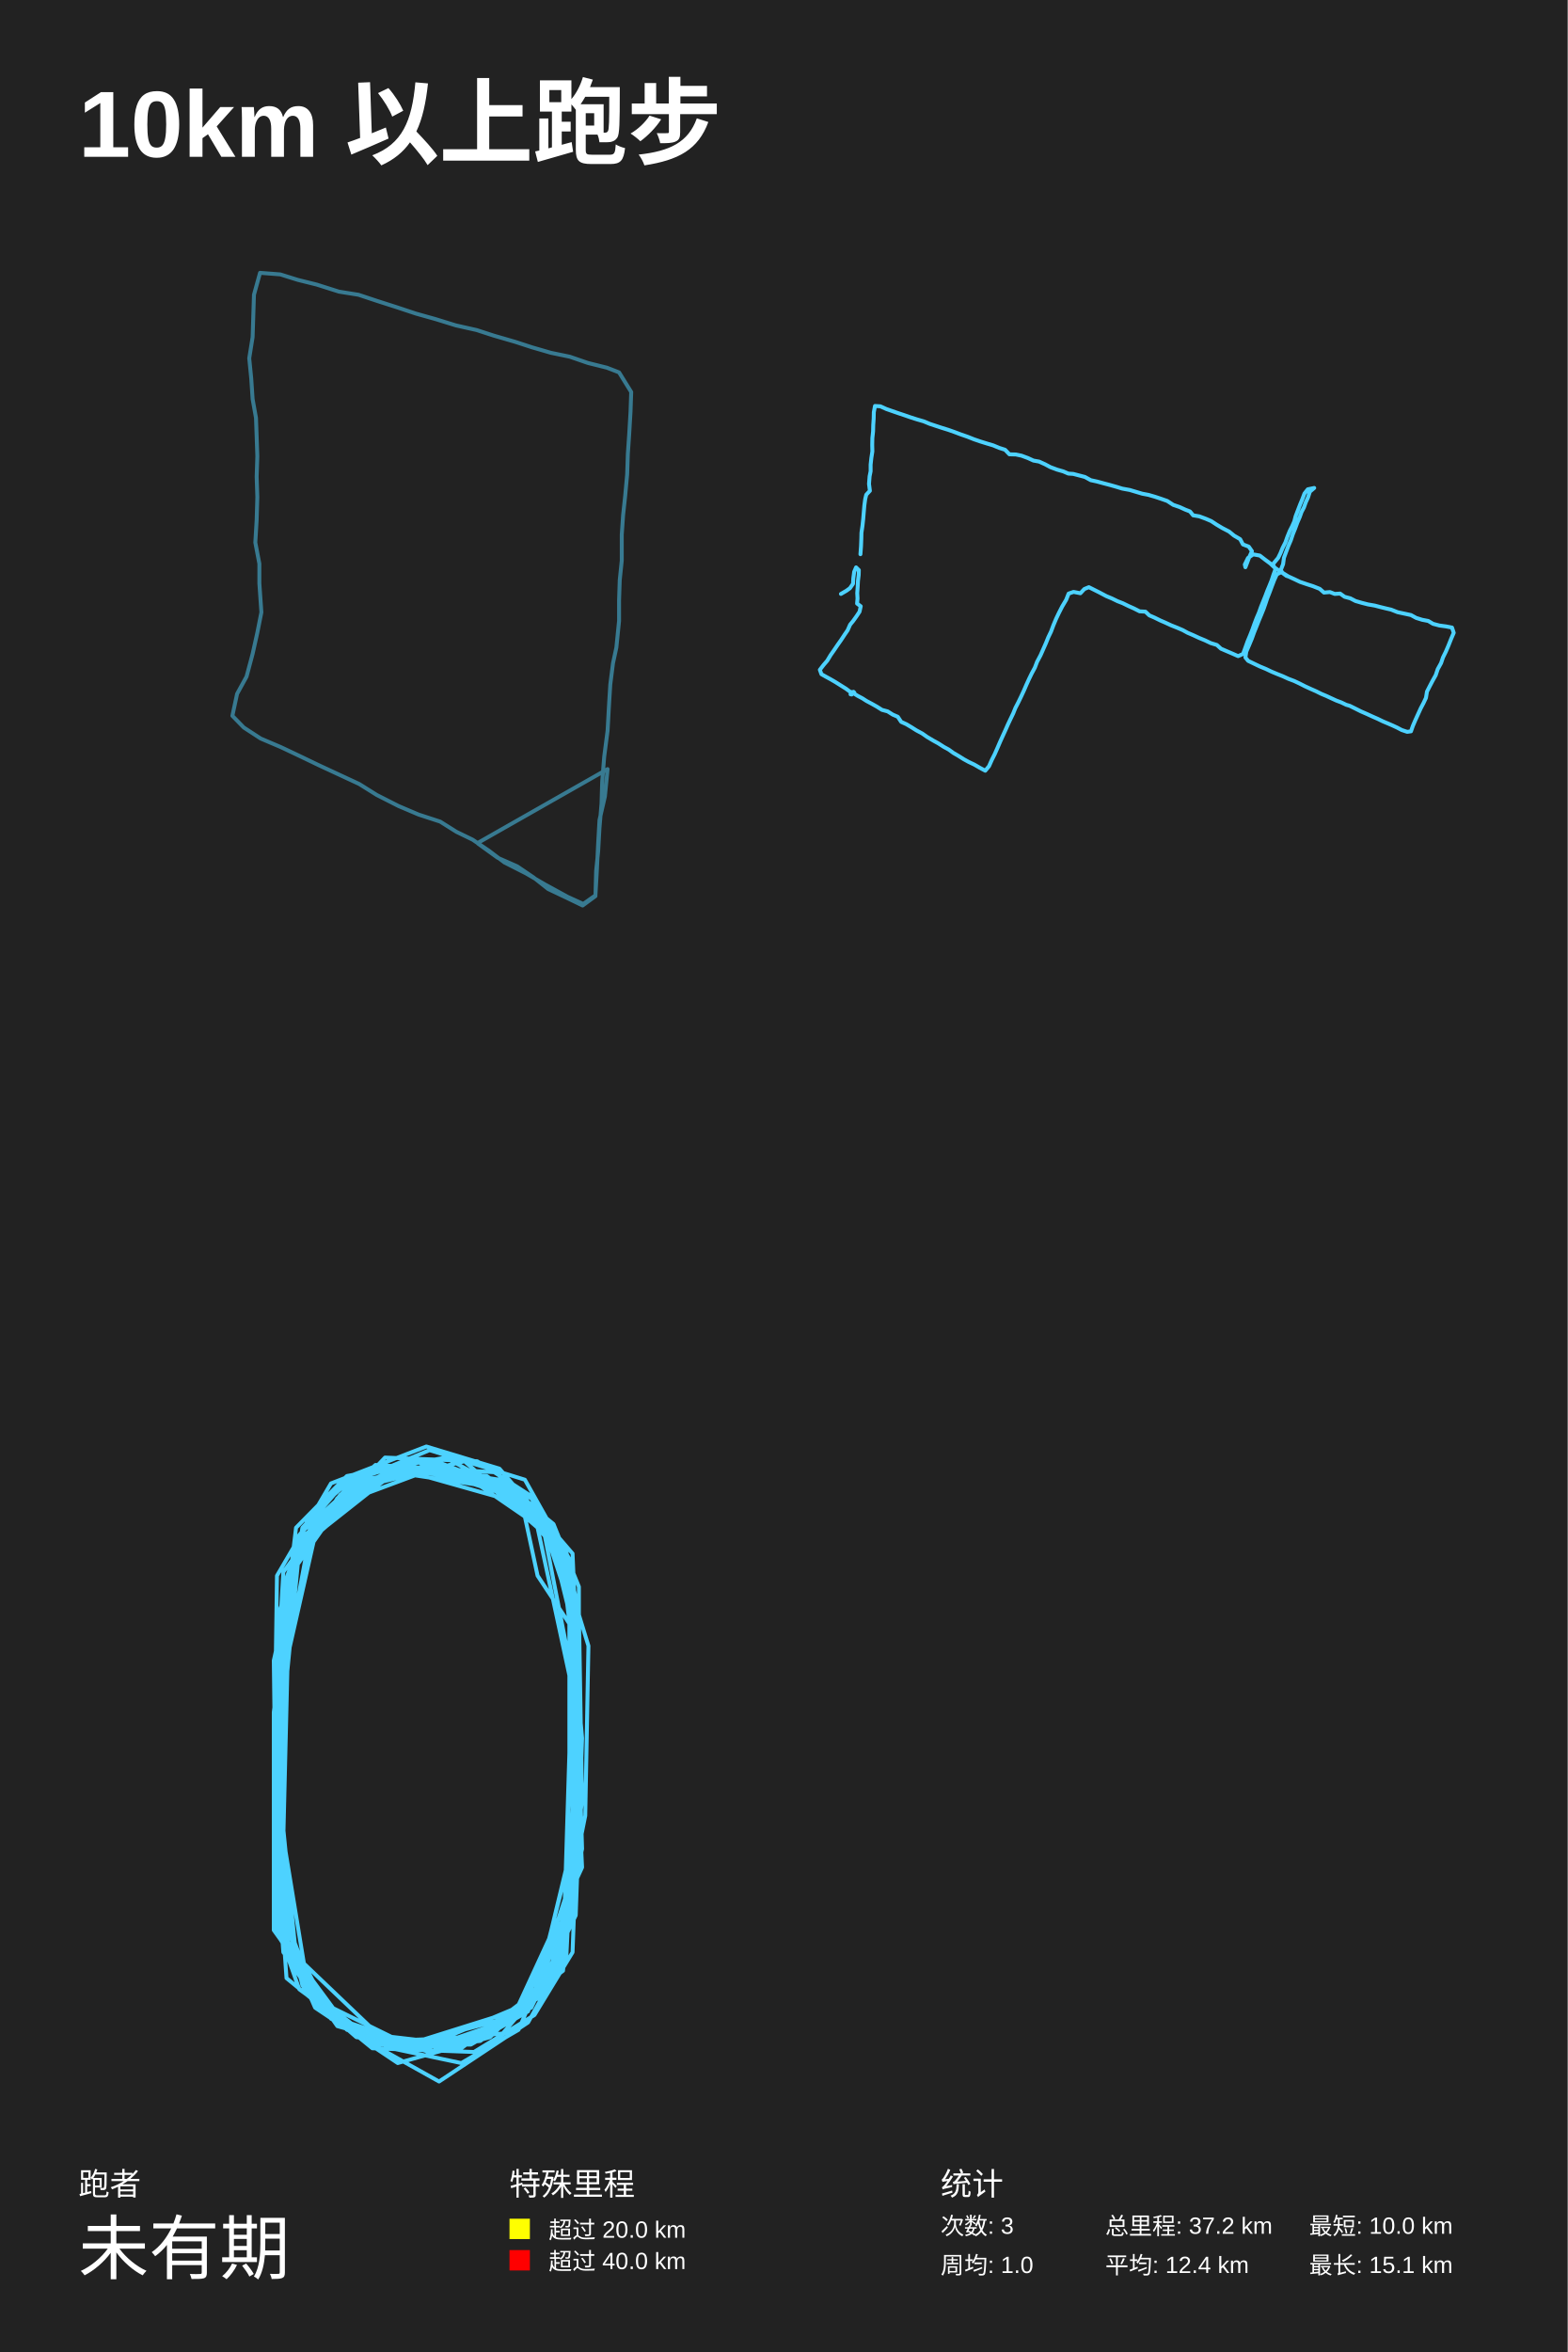
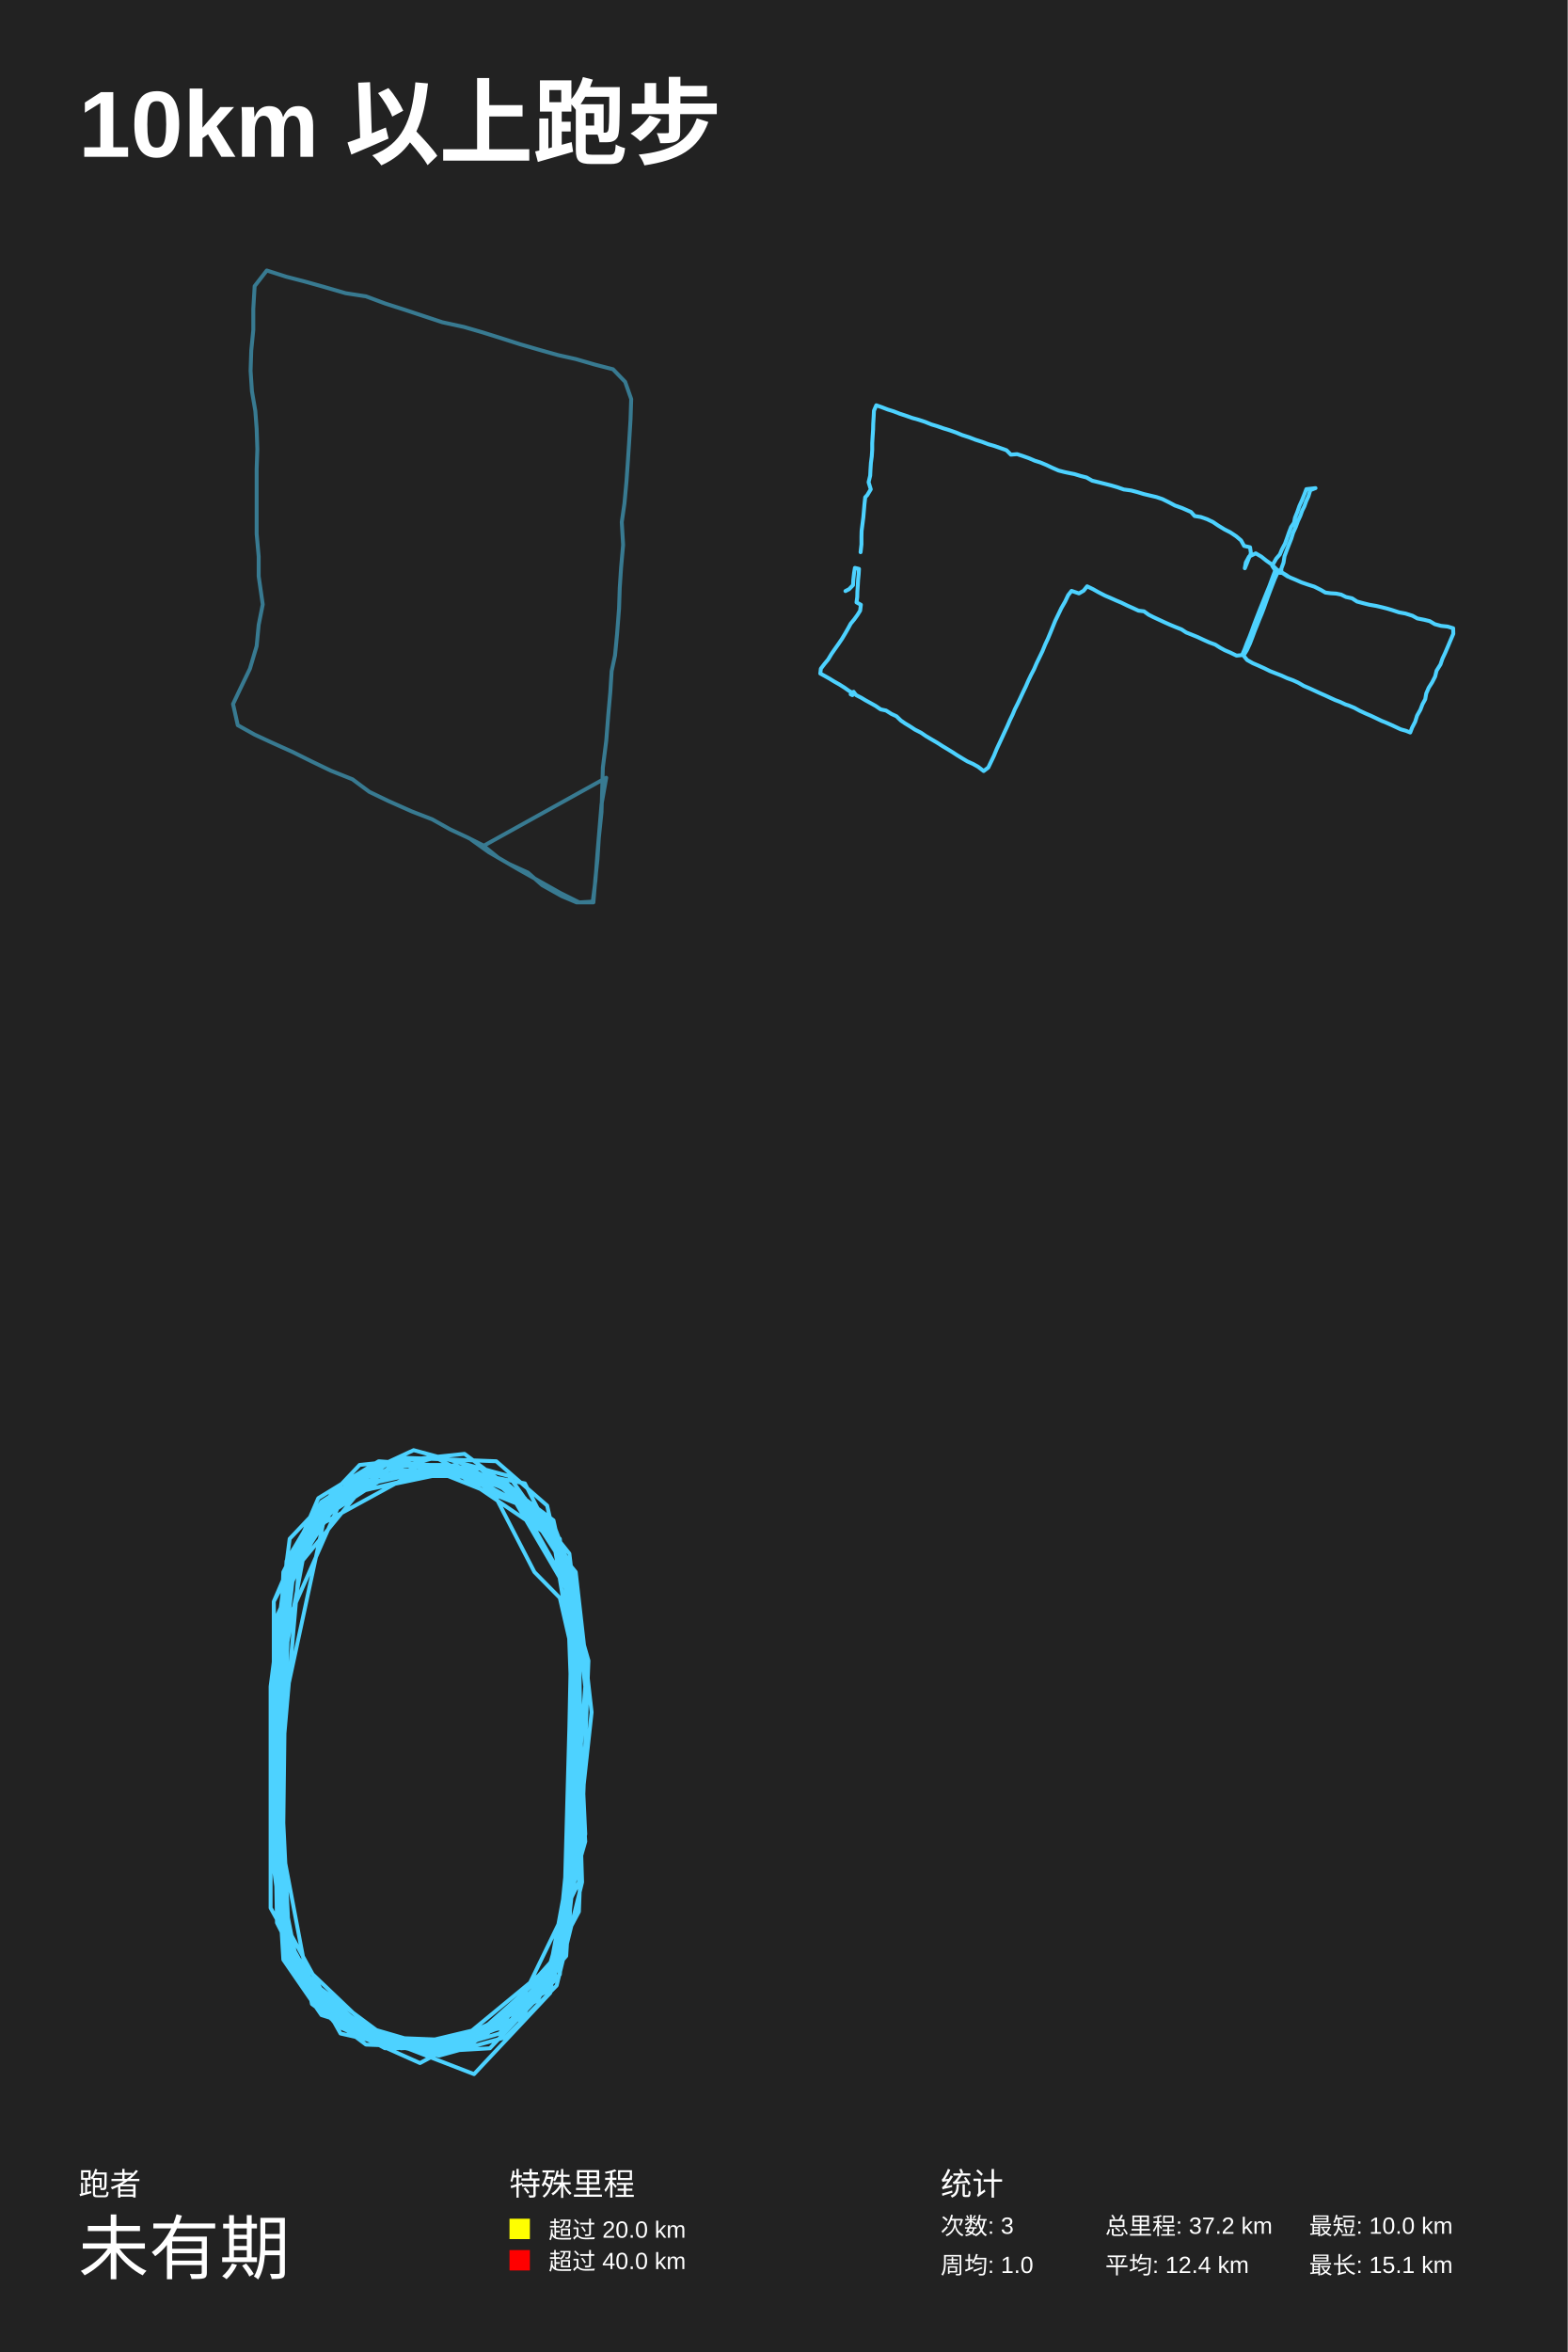
<svg xmlns="http://www.w3.org/2000/svg" baseProfile="full" height="300mm" version="1.1" viewBox="0,0,200,300" width="200mm">
  <defs />
  <rect fill="#222222" height="300" width="200" x="0" y="0" />
  <text fill="#FFFFFF" style="font-size:12px; font-family:Arial; font-weight:bold;" x="10" y="20">10km 以上跑步</text>
  <text fill="#FFFFFF" style="font-size:4px; font-family:Arial" x="10" y="280">跑者</text>
  <text fill="#FFFFFF" style="font-size:9px; font-family:Arial" x="10" y="290">未有期</text>
  <text fill="#FFFFFF" style="font-size:4px; font-family:Arial" x="65" y="280">特殊里程</text>
  <rect fill="yellow" height="2.6" width="2.6" x="65" y="283" />
  <text fill="#FFFFFF" style="font-size:3px; font-family:Arial" x="70" y="285.5">超过 20.0 km</text>
  <rect fill="red" height="2.6" width="2.6" x="65" y="287" />
  <text fill="#FFFFFF" style="font-size:3px; font-family:Arial" x="70" y="289.5">超过 40.0 km</text>
  <text fill="#FFFFFF" style="font-size:4px; font-family:Arial" x="120" y="280">统计</text>
  <text fill="#FFFFFF" style="font-size:3px; font-family:Arial" x="120" y="285">次数: 3</text>
  <text fill="#FFFFFF" style="font-size:3px; font-family:Arial" x="120" y="290">周均: 1.0</text>
  <text fill="#FFFFFF" style="font-size:3px; font-family:Arial" x="141" y="285">总里程: 37.2 km</text>
  <text fill="#FFFFFF" style="font-size:3px; font-family:Arial" x="141" y="290">平均: 12.4 km</text>
  <text fill="#FFFFFF" style="font-size:3px; font-family:Arial" x="167" y="285">最短: 10.0 km</text>
  <text fill="#FFFFFF" style="font-size:3px; font-family:Arial" x="167" y="290">最长: 15.1 km</text>
-   <polyline fill="none" opacity="0.5" points="77.514,98.101 77.17,101.6 76.481,104.6 76.309,107.6 76.137,111.2 75.964,114.2 74.415,115.3 72.434,114.4 69.507,112.8 67.097,111.4 64.341,110 62.361,108.5 60.295,107.1 58.229,106.1 56.162,104.8 53.407,103.9 50.824,102.8 48.069,101.4 45.831,100.001 43.248,98.801 40.665,97.601 38.168,96.401 35.844,95.301 33.261,94.201 31.108,92.801 29.645,91.301 30.247,88.501 31.453,86.301 32.228,83.401 32.83,80.701 33.347,78.101 33.089,74.401 33.089,71.901 32.572,69.201 32.744,66.301 32.83,63.401 32.744,60.801 32.83,58.201 32.744,55.701 32.658,53.301 32.228,50.901 32.055,48.3 31.797,45.7 32.228,43 32.314,40.3 32.4,37.6 33.175,34.8 35.757,35 37.996,35.7 40.407,36.3 43.248,37.2 45.745,37.6 48.155,38.4 50.652,39.2 53.063,40 55.56,40.7 58.143,41.5 60.811,42.1 62.964,42.8 65.719,43.6 67.871,44.3 70.282,45 72.693,45.5 75.017,46.3 77.428,46.9 78.978,47.5 80.528,50.001 80.441,52.501 80.269,55.401 80.097,57.901 80.011,60.501 79.753,63.301 79.494,65.701 79.322,68.201 79.322,71.501 79.064,74.001 78.978,76.601 78.978,79.201 78.633,82.601 78.203,84.601 77.859,87.301 77.686,90.101 77.514,93.201 77.084,96.501 76.825,99.701 76.739,102.5 76.481,105.6 76.309,108.6 76.051,111.1 75.964,114.3 74.329,115.5 72.262,114.5 69.938,113.4 68.044,111.9 65.977,110.5 63.48,109.4 60.984,107.6 60.984,107.5 77.514,98.101 77.17,101.6 76.481,104.6 76.309,107.6 76.137,111.2 75.964,114.2 74.415,115.3 72.434,114.4 69.507,112.8 67.097,111.4 64.341,110 62.361,108.5 60.295,107.1 58.229,106.1 56.162,104.8 53.407,103.9 50.824,102.8 48.069,101.4 45.831,100.001 43.248,98.801 40.665,97.601 38.168,96.401 35.844,95.301 33.261,94.201 31.108,92.801 29.645,91.301 30.247,88.501 31.453,86.301 32.228,83.401 32.83,80.701 33.347,78.101 33.089,74.401 33.089,71.901 32.572,69.201 32.744,66.301 32.83,63.401 32.744,60.801 32.83,58.201 32.744,55.701 32.658,53.301 32.228,50.901 32.055,48.3 31.797,45.7 32.228,43 32.314,40.3 32.4,37.6 33.175,34.8 35.757,35 37.996,35.7 40.407,36.3 43.248,37.2 45.745,37.6 48.155,38.4 50.652,39.2 53.063,40 55.56,40.7 58.143,41.5 60.811,42.1 62.964,42.8 65.719,43.6 67.871,44.3 70.282,45 72.693,45.5 75.017,46.3 77.428,46.9 78.978,47.5 80.528,50.001 80.441,52.501 80.269,55.401 80.097,57.901 80.011,60.501 79.753,63.301 79.494,65.701 79.322,68.201 79.322,71.501 79.064,74.001 78.978,76.601 78.978,79.201 78.633,82.601 78.203,84.601 77.859,87.301 77.686,90.101 77.514,93.201 77.084,96.501 76.825,99.701 76.739,102.5 76.481,105.6 76.309,108.6 76.051,111.1 75.964,114.3 74.329,115.5 72.262,114.5 69.938,113.4 68.044,111.9 65.977,110.5 63.48,109.4 60.984,107.6 60.984,107.5 77.514,98.101 77.17,101.6 76.481,104.6 76.309,107.6 76.137,111.2 75.964,114.2 74.415,115.3 72.434,114.4 69.507,112.8 67.097,111.4 64.341,110 62.361,108.5 60.295,107.1 58.229,106.1 56.162,104.8 53.407,103.9 50.824,102.8 48.069,101.4 45.831,100.001 43.248,98.801 40.665,97.601 38.168,96.401 35.844,95.301 33.261,94.201 31.108,92.801 29.645,91.301 30.247,88.501 31.453,86.301 32.228,83.401 32.83,80.701 33.347,78.101 33.089,74.401 33.089,71.901 32.572,69.201 32.744,66.301 32.83,63.401 32.744,60.801 32.83,58.201 32.744,55.701 32.658,53.301 32.228,50.901 32.055,48.3 31.797,45.7 32.228,43 32.314,40.3 32.4,37.6 33.175,34.8 35.757,35 37.996,35.7 40.407,36.3 43.248,37.2 45.745,37.6 48.155,38.4 50.652,39.2 53.063,40 55.56,40.7 58.143,41.5 60.811,42.1 62.964,42.8 65.719,43.6 67.871,44.3 70.282,45 72.693,45.5 75.017,46.3 77.428,46.9 78.978,47.5 80.528,50.001 80.441,52.501 80.269,55.401 80.097,57.901 80.011,60.501 79.753,63.301 79.494,65.701 79.322,68.201 79.322,71.501 79.064,74.001 78.978,76.601 78.978,79.201 78.633,82.601 78.203,84.601 77.859,87.301 77.686,90.101 77.514,93.201 77.084,96.501 76.825,99.701 76.739,102.5 76.481,105.6 76.309,108.6 76.051,111.1 75.964,114.3 74.329,115.5 72.262,114.5 69.938,113.4 68.044,111.9 65.977,110.5 63.48,109.4 60.984,107.6 60.984,107.5 77.514,98.101 77.17,101.6 76.481,104.6 76.309,107.6 76.137,111.2 75.964,114.2 74.415,115.3 72.434,114.4 69.507,112.8 67.097,111.4 64.341,110 62.361,108.5 60.295,107.1 58.229,106.1 56.162,104.8 53.407,103.9 50.824,102.8 48.069,101.4 45.831,100.001 43.248,98.801 40.665,97.601 38.168,96.401 35.844,95.301 33.261,94.201 31.108,92.801 29.645,91.301 30.247,88.501 31.453,86.301 32.228,83.401 32.83,80.701 33.347,78.101 33.089,74.401 33.089,71.901 32.572,69.201 32.744,66.301 32.83,63.401 32.744,60.801 32.83,58.201 32.744,55.701 32.658,53.301 32.228,50.901 32.055,48.3 31.797,45.7 32.228,43 32.314,40.3 32.4,37.6 33.175,34.8 35.757,35 37.996,35.7 40.407,36.3 43.248,37.2 45.745,37.6 48.155,38.4 50.652,39.2 53.063,40 55.56,40.7 58.143,41.5 60.811,42.1 62.964,42.8 65.719,43.6 67.871,44.3 70.282,45 72.693,45.5 75.017,46.3 77.428,46.9 78.978,47.5 80.528,50.001 80.441,52.501 80.269,55.401 80.097,57.901 80.011,60.501 79.753,63.301 79.494,65.701 79.322,68.201 79.322,71.501 79.064,74.001 78.978,76.601 78.978,79.201 78.633,82.601 78.203,84.601 77.859,87.301 77.686,90.101 77.514,93.201" stroke="#4DD2FF" stroke-dasharray="1,0.5" stroke-linecap="round" stroke-linejoin="round" stroke-width="0.5" />
-   <polyline fill="none" opacity="1" points="109.771,70.69 109.846,69.676 109.883,68.706 109.901,67.952 110.031,67.068 110.124,66.206 110.198,65.322 110.272,64.459 110.384,63.64 110.514,63.101 110.978,62.605 110.866,61.721 110.941,60.751 111.071,60.104 111.071,59.264 111.163,58.423 111.293,57.582 111.275,56.741 111.293,55.879 111.386,55.016 111.405,54.219 111.46,53.399 111.479,52.58 111.627,51.782 112.314,51.825 113.075,52.17 113.818,52.429 114.56,52.688 115.34,52.947 116.212,53.248 116.954,53.486 117.845,53.744 118.625,54.068 119.404,54.326 120.128,54.564 120.964,54.822 121.762,55.103 122.56,55.404 123.432,55.706 124.249,56.03 125.066,56.31 125.901,56.569 126.699,56.806 127.478,57.129 128.221,57.366 128.778,57.948 129.594,57.97 130.318,58.121 131.135,58.423 131.84,58.746 132.564,58.876 133.325,59.22 134.012,59.587 134.884,59.91 135.645,60.126 136.295,60.406 136.926,60.449 137.668,60.643 138.411,60.837 139.153,61.247 139.951,61.42 140.824,61.657 141.566,61.851 142.401,62.088 143.181,62.325 144.128,62.497 144.926,62.735 145.724,62.972 146.522,63.123 147.339,63.36 148.118,63.619 148.916,63.899 149.677,64.395 150.494,64.675 151.199,64.998 151.812,65.235 152.22,65.731 153,65.861 153.816,66.162 154.522,66.464 155.209,66.917 155.932,67.348 156.805,67.801 157.436,68.318 158.215,68.771 158.568,69.439 159.31,69.72 159.719,70.302 159.348,71.121 159.125,71.725 158.884,72.35 158.809,72.005 159.218,71.164 159.886,70.711 160.721,70.862 161.389,71.38 162.058,71.875 162.633,72.414 163.524,73.018 164.341,73.514 165.139,73.88 165.863,74.225 166.753,74.527 167.496,74.764 168.368,75.109 168.907,75.583 169.668,75.519 170.28,75.756 170.967,75.713 171.542,76.122 172.266,76.316 172.934,76.661 173.751,76.898 174.512,77.092 175.384,77.243 176.127,77.437 176.832,77.61 177.482,77.761 178.298,78.084 179.096,78.256 180.006,78.451 180.674,78.817 181.435,79.054 182.215,79.205 182.827,79.571 183.644,79.787 184.461,79.895 185.24,80.046 185.463,80.714 185.129,81.49 184.776,82.374 184.461,83.107 184.089,83.861 183.848,84.573 183.421,85.349 183.161,86.125 182.772,86.815 182.4,87.526 182.048,88.216 181.918,89.013 181.602,89.682 181.25,90.35 180.897,91.126 180.563,91.859 180.247,92.592 180.006,93.281 179.523,93.346 178.818,93.109 178.243,92.807 177.686,92.549 177.092,92.29 176.424,92.01 175.755,91.686 175.069,91.385 174.363,91.061 173.621,90.738 172.934,90.393 172.192,90.026 171.746,89.897 171.115,89.595 170.484,89.358 169.872,89.078 169.222,88.776 168.554,88.496 167.904,88.173 167.217,87.871 166.512,87.548 165.788,87.181 165.102,86.858 164.359,86.577 163.654,86.254 162.948,85.974 162.225,85.672 161.501,85.327 160.721,85.004 159.997,84.659 159.236,84.292 158.884,83.861 158.995,83.128 159.348,82.309 159.7,81.469 159.997,80.649 160.294,79.916 160.591,79.162 160.888,78.451 161.204,77.674 161.445,76.985 161.668,76.316 161.983,75.519 162.262,74.764 162.559,73.988 162.893,73.255 163.468,72.975 164.118,73.449 164.378,73.535 163.617,73.061 163.394,72.716 163.691,71.962 163.802,71.142 164.081,70.388 164.359,69.655 164.675,68.922 164.934,68.146 165.231,67.413 165.51,66.658 165.825,65.925 166.048,65.3 166.345,64.74 166.586,64.071 166.865,63.468 167.106,62.713 167.663,62.239 167.459,62.282 166.846,62.411 166.419,62.95 166.159,63.64 165.863,64.352 165.566,65.128 165.287,65.861 165.12,66.507 164.842,67.133 164.545,67.715 164.248,68.448 163.988,69.181 163.617,69.914 163.357,70.56 163.06,71.164 162.373,71.983 162.726,72.587 162.466,73.298 162.225,74.031 161.965,74.678 161.686,75.346 161.426,76.036 161.148,76.726 160.87,77.416 160.61,78.149 160.313,78.839 160.034,79.571 159.775,80.304 159.478,81.059 159.162,81.813 158.884,82.589 158.587,83.409 157.956,83.689 157.12,83.322 156.415,83.021 155.765,82.74 155.246,82.266 154.466,82.029 153.742,81.684 152.963,81.361 152.22,81.016 151.515,80.714 150.884,80.369 150.179,80.067 149.418,79.766 148.675,79.421 148.025,79.14 147.283,78.774 146.633,78.494 146.132,78.019 145.39,77.976 144.666,77.61 143.942,77.286 143.237,76.941 142.569,76.683 141.863,76.338 141.139,76.036 140.286,75.583 139.599,75.238 138.912,74.894 138.337,75.131 137.835,75.67 136.963,75.497 136.332,75.713 136.016,76.51 135.515,77.351 135.107,78.149 134.736,78.925 134.383,79.766 134.086,80.563 133.734,81.296 133.437,82.029 133.065,82.87 132.75,83.581 132.304,84.422 132.026,85.155 131.618,85.909 131.283,86.599 130.931,87.375 130.634,88.065 130.263,88.862 129.929,89.552 129.539,90.307 129.26,90.997 128.908,91.729 128.592,92.398 128.258,93.152 127.942,93.842 127.608,94.575 127.274,95.351 126.903,96.191 126.532,96.924 126.179,97.722 125.697,98.304 125.01,97.937 124.305,97.528 123.581,97.183 122.95,96.838 122.263,96.407 121.632,96.041 121.038,95.609 120.407,95.265 119.701,94.812 119.07,94.467 118.272,93.993 117.66,93.562 116.899,93.152 116.286,92.764 115.637,92.376 114.968,92.074 114.541,91.428 113.892,91.147 113.242,90.738 112.518,90.544 111.869,90.134 111.219,89.768 110.532,89.401 110.031,89.078 109.419,88.755 108.862,88.41 108.658,88.28 108.509,88.561 108.658,88.582 108.88,88.237 108.992,88.345 108.453,88.237 107.934,87.849 107.247,87.418 106.597,87.009 105.966,86.642 105.372,86.319 104.797,85.995 104.593,85.435 105.075,84.81 105.539,84.271 105.966,83.56 106.375,82.978 106.857,82.266 107.284,81.663 107.767,80.93 108.138,80.391 108.453,79.679 108.843,79.205 109.289,78.58 109.66,78.019 109.808,77.33 109.344,76.985 109.4,76.338 109.363,75.648 109.419,74.85 109.456,74.117 109.549,73.341 109.567,72.716 109.214,72.371 108.973,72.932 108.862,73.773 108.825,74.462 108.435,75.023 107.989,75.346 107.284,75.756" stroke="#4DD2FF" stroke-dasharray="none" stroke-linecap="round" stroke-linejoin="round" stroke-width="0.5" />
-   <polyline fill="none" opacity="1" points="73.854,216.994 73.044,198.157 63.718,187.326 54.392,184.5 42.228,189.209 35.335,200.983 34.929,229.239 36.551,252.314 47.499,261.262 60.474,261.733 68.178,257.023 73.044,249.018 73.854,227.355 72.638,200.512 68.989,192.506 56.825,185.913 44.255,188.267 37.767,194.861 34.929,218.407 34.929,246.192 43.039,257.494 55.608,261.733 67.772,256.081 73.449,244.308 74.26,221.704 72.233,198.628 66.961,191.564 54.392,186.384 45.877,187.797 39.389,193.448 36.146,202.395 35.335,229.239 35.74,247.134 39.795,255.14 47.093,260.791 60.068,260.791 67.367,256.552 73.854,236.773 73.449,209.93 71.016,196.744 65.34,189.68 52.77,186.384 44.255,188.738 38.578,194.861 35.74,212.285 35.74,239.128 38.173,251.843 44.255,258.907 52.77,261.262 61.285,260.32 68.178,254.669 73.449,233.948 73.449,207.105 68.178,191.093 60.879,186.384 49.121,185.913 40.2,195.331 36.551,211.814 35.335,238.186 36.146,249.018 43.444,257.965 54.392,261.262 65.34,257.494 74.26,238.186 73.449,221.233 73.044,199.57 66.961,188.738 54.797,184.971 43.444,189.68 37.767,196.273 35.335,213.227 35.335,245.721 38.173,253.727 47.904,260.791 64.123,259.378 72.233,249.959 73.854,216.994 71.422,196.744 63.312,187.797 47.904,186.855 38.578,195.331 34.929,211.814 35.335,244.779 40.606,255.611 47.093,260.32 58.852,261.262 71.827,251.372 74.26,227.826 72.638,199.57 65.745,191.564 50.743,187.326 43.444,190.622 36.146,200.512 34.929,221.233 35.335,246.663 41.822,257.023 53.581,261.262 68.178,255.14 73.854,231.593 73.854,202.395 70.611,194.39 63.718,188.738 51.148,186.855 43.039,191.093 36.551,201.925 35.74,228.768 36.146,245.721 38.984,254.198 45.471,259.849 57.636,261.262 65.34,257.494 73.044,242.425 73.449,216.052 69.394,195.331 62.907,189.68 50.337,187.797 40.2,195.802 36.146,213.698 35.74,240.541 38.578,253.256 48.31,260.791 61.285,259.849 70.611,252.314 74.26,235.832 73.449,208.989 70.205,195.802 63.718,189.68 54.797,187.326 46.282,188.738 39.795,194.39 35.74,216.052 35.74,241.954 37.362,250.901 42.228,257.494 49.932,261.262 58.852,263.145 66.15,258.907 73.044,242.895 73.044,225 72.638,202.395 67.367,191.564 54.392,187.326 45.471,189.209 38.984,195.802 36.146,204.75 35.74,234.419 38.173,251.843 44.255,257.965 51.959,260.791 60.068,259.849 67.367,255.14 71.827,248.076 73.854,219.349 68.583,194.861 62.096,189.209 53.986,187.797 42.633,192.035 37.362,199.099 35.74,225 35.74,246.663 42.633,257.494 50.337,261.262 66.15,257.023 71.422,250.43 74.26,229.709 73.854,205.692 72.233,198.157 67.772,191.093 55.608,186.384 44.255,190.622 36.956,200.983 36.146,234.419 39.389,254.198 45.066,259.378 56.014,265.5 67.367,257.965 71.827,249.959 72.638,223.587 72.638,207.105 68.583,200.983 66.961,193.448 58.041,187.326 45.877,188.738 37.767,198.628 35.335,219.349 36.146,248.547 43.039,258.436 54.797,261.733 66.15,257.023 73.044,242.425 73.854,209.459 72.233,197.686 59.257,186.384 47.904,189.209 38.173,197.686 36.146,218.407 35.74,242.895 40.2,254.669 46.282,259.378 58.447,260.791 68.989,254.669 73.449,242.895 73.044,209.459 71.827,197.686 63.718,188.738 51.148,187.326 38.173,196.744 35.74,216.523 35.335,244.779 40.2,256.081 50.743,263.145 62.501,259.849 70.611,251.843 74.665,231.593 75.071,209.93 71.016,196.744 61.285,188.267 52.77,186.384 45.066,188.738 37.362,198.157 35.74,223.116 36.551,248.076 43.85,257.965 51.148,260.791 59.663,260.32 69.8,253.256 73.449,237.244 73.449,204.279 71.016,196.744 62.096,188.267 50.337,187.326 38.173,196.273 35.74,216.523 36.146,245.25 41.417,255.611 51.959,260.791 66.961,256.081 71.827,249.488 73.044,216.994 73.044,200.512 68.583,192.977 62.096,188.267 49.932,187.326 39.795,194.39 35.74,205.221 35.74,229.239 37.767,249.488 49.121,260.32 60.879,259.849" stroke="#4DD2FF" stroke-dasharray="none" stroke-linecap="round" stroke-linejoin="round" stroke-width="0.5" />
+   <polyline fill="none" opacity="0.5" points="77.342,99.201 76.739,102.6 76.481,105.7 76.223,108.8 75.964,112.3 75.62,115 73.898,115.1 71.487,113.9 68.646,112.3 66.149,110.9 63.567,109.4 61.586,107.8 59.606,106.8 57.454,105.8 55.129,104.5 52.546,103.5 49.619,102.2 47.122,101 44.97,99.401 42.215,98.301 39.718,97.101 37.307,95.901 34.638,94.701 32.486,93.701 30.333,92.501 29.731,89.801 30.678,87.801 31.883,85.301 32.744,82.401 33.002,79.701 33.519,77.101 33.002,73.501 33.002,71.001 32.744,68.101 32.744,65.201 32.744,62.301 32.744,59.801 32.83,57.301 32.744,54.701 32.572,52.401 32.141,49.901 31.969,47.3 32.055,44.7 32.314,42.1 32.314,39.4 32.486,36.5 34.036,34.5 36.532,35.3 38.857,35.9 41.354,36.6 44.109,37.4 46.692,37.8 49.102,38.7 51.599,39.5 54.01,40.3 56.421,41.1 59.176,41.7 61.586,42.4 63.825,43.1 66.322,43.9 68.732,44.6 71.229,45.3 73.468,45.8 75.878,46.5 78.203,47.1 79.753,48.7 80.528,50.901 80.441,53.501 80.269,56.301 80.097,58.901 79.925,61.401 79.667,64.201 79.322,66.601 79.494,69.501 79.236,72.401 79.064,75.001 78.978,77.601 78.72,80.901 78.461,83.601 78.031,85.601 77.859,88.301 77.6,91.201 77.342,94.501 76.911,97.901 76.825,100.701 76.739,103.6 76.395,106.9 76.223,109.6 75.964,112 75.706,115.1 73.554,115.1 71.66,114.3 69.163,112.9 67.355,111.3 64.944,110.2 62.361,108.7 60.123,107.1 61.672,107.9 77.342,99.201 76.739,102.6 76.481,105.7 76.223,108.8 75.964,112.3 75.62,115 73.898,115.1 71.487,113.9 68.646,112.3 66.149,110.9 63.567,109.4 61.586,107.8 59.606,106.8 57.454,105.8 55.129,104.5 52.546,103.5 49.619,102.2 47.122,101 44.97,99.401 42.215,98.301 39.718,97.101 37.307,95.901 34.638,94.701 32.486,93.701 30.333,92.501 29.731,89.801 30.678,87.801 31.883,85.301 32.744,82.401 33.002,79.701 33.519,77.101 33.002,73.501 33.002,71.001 32.744,68.101 32.744,65.201 32.744,62.301 32.744,59.801 32.83,57.301 32.744,54.701 32.572,52.401 32.141,49.901 31.969,47.3 32.055,44.7 32.314,42.1 32.314,39.4 32.486,36.5 34.036,34.5 36.532,35.3 38.857,35.9 41.354,36.6 44.109,37.4 46.692,37.8 49.102,38.7 51.599,39.5 54.01,40.3 56.421,41.1 59.176,41.7 61.586,42.4 63.825,43.1 66.322,43.9 68.732,44.6 71.229,45.3 73.468,45.8 75.878,46.5 78.203,47.1 79.753,48.7 80.528,50.901 80.441,53.501 80.269,56.301 80.097,58.901 79.925,61.401 79.667,64.201 79.322,66.601 79.494,69.501 79.236,72.401 79.064,75.001 78.978,77.601 78.72,80.901 78.461,83.601 78.031,85.601 77.859,88.301 77.6,91.201 77.342,94.501 76.911,97.901 76.825,100.701 76.739,103.6 76.395,106.9 76.223,109.6 75.964,112 75.706,115.1 73.554,115.1 71.66,114.3 69.163,112.9 67.355,111.3 64.944,110.2 62.361,108.7 60.123,107.1 61.672,107.9 77.342,99.201 76.739,102.6 76.481,105.7 76.223,108.8 75.964,112.3 75.62,115 73.898,115.1 71.487,113.9 68.646,112.3 66.149,110.9 63.567,109.4 61.586,107.8 59.606,106.8 57.454,105.8 55.129,104.5 52.546,103.5 49.619,102.2 47.122,101 44.97,99.401 42.215,98.301 39.718,97.101 37.307,95.901 34.638,94.701 32.486,93.701 30.333,92.501 29.731,89.801 30.678,87.801 31.883,85.301 32.744,82.401 33.002,79.701 33.519,77.101 33.002,73.501 33.002,71.001 32.744,68.101 32.744,65.201 32.744,62.301 32.744,59.801 32.83,57.301 32.744,54.701 32.572,52.401 32.141,49.901 31.969,47.3 32.055,44.7 32.314,42.1 32.314,39.4 32.486,36.5 34.036,34.5 36.532,35.3 38.857,35.9 41.354,36.6 44.109,37.4 46.692,37.8 49.102,38.7 51.599,39.5 54.01,40.3 56.421,41.1 59.176,41.7 61.586,42.4 63.825,43.1 66.322,43.9 68.732,44.6 71.229,45.3 73.468,45.8 75.878,46.5 78.203,47.1 79.753,48.7 80.528,50.901 80.441,53.501 80.269,56.301 80.097,58.901 79.925,61.401 79.667,64.201 79.322,66.601 79.494,69.501 79.236,72.401 79.064,75.001 78.978,77.601 78.72,80.901 78.461,83.601 78.031,85.601 77.859,88.301 77.6,91.201 77.342,94.501 76.911,97.901 76.825,100.701 76.739,103.6 76.395,106.9 76.223,109.6 75.964,112 75.706,115.1 73.554,115.1 71.66,114.3 69.163,112.9 67.355,111.3 64.944,110.2 62.361,108.7 60.123,107.1 61.672,107.9 77.342,99.201 76.739,102.6 76.481,105.7 76.223,108.8 75.964,112.3 75.62,115 73.898,115.1 71.487,113.9 68.646,112.3 66.149,110.9 63.567,109.4 61.586,107.8 59.606,106.8 57.454,105.8 55.129,104.5 52.546,103.5 49.619,102.2 47.122,101 44.97,99.401 42.215,98.301 39.718,97.101 37.307,95.901 34.638,94.701 32.486,93.701 30.333,92.501 29.731,89.801 30.678,87.801 31.883,85.301 32.744,82.401 33.002,79.701 33.519,77.101 33.002,73.501 33.002,71.001 32.744,68.101 32.744,65.201 32.744,62.301 32.744,59.801 32.83,57.301 32.744,54.701 32.572,52.401 32.141,49.901 31.969,47.3 32.055,44.7 32.314,42.1 32.314,39.4 32.486,36.5 34.036,34.5 36.532,35.3 38.857,35.9 41.354,36.6 44.109,37.4 46.692,37.8 49.102,38.7 51.599,39.5 54.01,40.3 56.421,41.1 59.176,41.7 61.586,42.4 63.825,43.1 66.322,43.9 68.732,44.6 71.229,45.3 73.468,45.8 75.878,46.5 78.203,47.1 79.753,48.7 80.528,50.901 80.441,53.501 80.269,56.301 80.097,58.901 79.925,61.401 79.667,64.201 79.322,66.601 79.494,69.501 79.236,72.401 79.064,75.001 78.978,77.601 78.72,80.901 78.461,83.601 78.031,85.601 77.859,88.301 77.6,91.201 77.342,94.501" stroke="#4DD2FF" stroke-dasharray="1,0.5" stroke-linecap="round" stroke-linejoin="round" stroke-width="0.5" />
+   <polyline fill="none" opacity="1" points="109.79,70.431 109.901,69.439 109.901,68.469 109.92,67.715 110.031,66.852 110.143,65.968 110.217,65.106 110.291,64.244 110.384,63.424 110.644,63.144 111.089,62.411 110.811,61.506 111.015,60.665 111.052,59.889 111.108,59.048 111.219,58.207 111.275,57.366 111.275,56.526 111.33,55.62 111.386,54.801 111.405,54.025 111.46,53.141 111.497,52.386 111.794,51.696 112.481,51.933 113.261,52.235 114.022,52.472 114.801,52.774 115.525,53.011 116.379,53.313 117.159,53.529 118.012,53.809 118.81,54.132 119.59,54.37 120.332,54.628 121.168,54.887 121.966,55.167 122.745,55.491 123.618,55.771 124.453,56.094 125.27,56.353 126.068,56.655 126.885,56.892 127.683,57.172 128.407,57.431 128.963,57.992 129.761,57.927 130.485,58.164 131.321,58.466 132.026,58.768 132.713,58.983 133.492,59.307 134.216,59.652 135.051,60.018 135.812,60.212 136.425,60.342 137.074,60.471 137.854,60.708 138.615,60.902 139.339,61.312 140.137,61.506 140.991,61.721 141.752,61.915 142.569,62.153 143.367,62.433 144.313,62.562 145.13,62.778 145.909,63.015 146.726,63.209 147.543,63.403 148.304,63.662 149.176,64.093 149.9,64.481 150.81,64.804 151.348,65.041 151.942,65.3 152.406,65.818 153.204,65.947 154.002,66.227 154.763,66.594 155.431,67.046 156.211,67.521 156.972,67.909 157.714,68.405 158.327,68.922 158.717,69.633 159.478,69.806 159.589,70.582 159.292,71.272 159.051,71.897 158.809,72.479 158.939,71.746 159.348,70.992 160.201,70.582 160.907,70.992 161.556,71.509 162.225,71.983 162.874,72.63 163.728,73.147 164.545,73.643 165.324,73.967 166.048,74.29 166.939,74.592 167.681,74.829 168.498,75.238 169.092,75.583 169.76,75.67 170.466,75.713 171.097,75.842 171.709,76.144 172.489,76.316 173.12,76.726 173.918,76.941 174.698,77.136 175.57,77.286 176.312,77.459 176.981,77.631 177.63,77.825 178.484,78.106 179.301,78.256 180.192,78.537 180.823,78.882 181.695,79.054 182.4,79.227 183.05,79.615 183.848,79.83 184.665,79.916 185.389,80.132 185.407,80.843 185.036,81.706 184.683,82.546 184.368,83.279 184.015,84.034 183.774,84.745 183.273,85.543 183.087,86.297 182.697,87.052 182.27,87.72 181.955,88.453 181.825,89.186 181.472,89.832 181.212,90.522 180.786,91.277 180.544,92.053 180.154,92.807 179.913,93.432 179.375,93.217 178.688,93.023 178.094,92.743 177.537,92.484 176.906,92.204 176.257,91.945 175.588,91.622 174.902,91.298 174.196,90.997 173.454,90.652 172.786,90.285 172.062,89.983 171.654,89.854 170.967,89.531 170.336,89.294 169.723,89.013 169.074,88.712 168.387,88.41 167.737,88.108 167.032,87.785 166.327,87.483 165.621,87.073 164.953,86.771 164.192,86.491 163.487,86.168 162.763,85.888 162.039,85.607 161.297,85.241 160.536,84.896 159.83,84.594 159.106,84.185 158.642,83.624 159.069,82.934 159.459,82.094 159.775,81.275 160.071,80.477 160.368,79.744 160.665,78.989 160.962,78.278 161.259,77.502 161.501,76.812 161.779,76.036 162.039,75.346 162.354,74.527 162.633,73.816 162.986,73.04 163.598,73.083 164.285,73.535 164.192,73.406 163.468,72.975 163.468,72.522 163.747,71.768 163.876,70.948 164.155,70.194 164.433,69.482 164.73,68.728 164.972,67.952 165.306,67.219 165.584,66.464 165.9,65.774 166.122,65.149 166.401,64.589 166.642,63.92 166.92,63.317 167.162,62.519 167.83,62.26 167.273,62.325 166.661,62.39 166.382,63.123 166.104,63.813 165.77,64.546 165.51,65.3 165.213,66.033 165.083,66.68 164.712,67.219 164.452,67.887 164.192,68.642 163.932,69.353 163.542,70.086 163.283,70.711 162.819,71.25 162.299,72.156 162.689,72.759 162.41,73.492 162.15,74.204 161.909,74.85 161.631,75.519 161.352,76.209 161.074,76.898 160.795,77.588 160.517,78.3 160.239,79.011 159.96,79.744 159.7,80.477 159.403,81.253 159.088,82.007 158.772,82.848 158.457,83.56 157.751,83.624 156.953,83.236 156.248,82.934 155.654,82.611 155.041,82.223 154.28,81.943 153.557,81.619 152.777,81.253 152.035,80.951 151.329,80.671 150.735,80.283 149.919,79.96 149.25,79.679 148.527,79.356 147.877,79.054 147.135,78.709 146.541,78.407 145.947,77.976 145.241,77.89 144.499,77.545 143.775,77.222 143.07,76.877 142.401,76.597 141.678,76.273 140.972,75.971 140.1,75.519 139.45,75.152 138.689,74.786 138.244,75.346 137.65,75.691 136.703,75.368 136.276,75.907 135.887,76.726 135.404,77.567 135.033,78.343 134.624,79.183 134.309,79.96 133.993,80.736 133.678,81.49 133.344,82.201 132.991,83.064 132.657,83.754 132.249,84.594 131.915,85.37 131.543,86.082 131.191,86.815 130.875,87.548 130.522,88.28 130.17,89.035 129.854,89.703 129.464,90.479 129.186,91.147 128.833,91.88 128.536,92.57 128.184,93.325 127.868,94.014 127.497,94.812 127.163,95.523 126.81,96.385 126.458,97.118 126.086,97.894 125.492,98.347 124.787,97.808 124.137,97.442 123.414,97.118 122.801,96.752 122.096,96.321 121.502,95.933 120.834,95.523 120.258,95.178 119.553,94.726 118.922,94.359 118.124,93.885 117.493,93.454 116.732,93.066 116.138,92.678 115.432,92.247 114.931,91.902 114.374,91.363 113.725,91.061 113.038,90.63 112.351,90.479 111.72,90.048 111.071,89.682 110.402,89.315 109.901,89.013 109.233,88.668 108.899,88.259 108.639,88.367 108.528,88.561 108.75,88.668 108.899,88.237 108.843,88.41 108.324,88.13 107.748,87.72 107.099,87.31 106.375,86.901 105.818,86.556 105.242,86.233 104.648,85.909 104.723,85.284 105.187,84.68 105.651,84.12 106.078,83.409 106.467,82.848 106.987,82.115 107.414,81.49 107.841,80.779 108.212,80.132 108.528,79.55 108.973,79.011 109.382,78.451 109.734,77.89 109.827,77.136 109.27,76.834 109.363,76.165 109.382,75.476 109.437,74.635 109.474,73.967 109.549,73.19 109.586,72.565 109.066,72.436 108.955,73.126 108.862,73.967 108.825,74.635 108.324,75.152 107.86,75.389" stroke="#4DD2FF" stroke-dasharray="none" stroke-linecap="round" stroke-linejoin="round" stroke-width="0.5" />
+   <polyline fill="none" opacity="1" points="74.665,212.285 70.611,193.919 59.257,185.442 45.877,186.855 36.956,196.273 34.524,215.111 34.524,243.366 43.444,259.378 56.014,262.204 64.529,259.849 71.016,253.256 74.26,240.07 73.449,214.169 71.422,196.273 61.285,187.326 48.31,186.384 40.606,191.093 34.929,204.279 35.335,232.535 36.551,250.43 51.148,261.262 60.068,260.791 70.611,252.785 74.26,235.361 73.854,208.047 70.205,194.861 62.907,188.738 49.932,186.384 42.228,190.622 37.362,197.686 35.335,216.052 35.335,242.425 37.362,251.372 43.039,258.436 55.608,261.733 63.718,259.378 72.233,249.488 73.854,223.587 72.638,200.983 68.583,192.977 61.285,187.326 48.31,186.855 41.011,191.564 36.551,199.099 35.335,225.942 36.551,247.605 41.011,255.611 48.31,260.791 57.23,261.262 65.34,257.965 72.233,247.134 73.044,220.762 72.233,198.628 64.934,188.267 52.77,184.971 44.66,188.738 36.146,208.047 34.929,223.116 35.335,245.25 40.606,255.611 50.337,261.262 58.041,260.791 70.611,250.43 74.665,233.948 73.449,208.047 69.8,192.035 63.312,186.384 50.743,185.913 40.2,192.506 36.146,200.512 34.929,229.709 36.146,249.959 41.011,257.023 56.014,261.733 70.205,253.727 74.26,233.477 73.044,200.983 69.394,193.448 55.608,185.913 44.66,188.738 36.551,199.099 34.929,228.297 36.146,248.547 43.444,258.436 50.743,261.262 66.556,257.494 73.854,243.837 75.071,211.814 70.611,196.273 58.852,188.267 47.093,188.267 40.606,193.448 34.929,204.279 34.929,238.186 36.551,250.43 49.121,260.791 61.69,259.849 72.233,248.076 74.665,215.111 72.638,198.157 67.367,191.564 60.068,187.326 46.688,188.267 37.767,197.686 35.74,215.582 35.74,241.483 36.956,250.43 42.228,257.494 49.121,261.262 61.69,259.849 71.016,250.901 73.449,229.239 72.638,202.866 66.556,192.035 54.797,187.326 46.688,189.209 38.173,199.57 35.74,227.355 36.551,249.488 41.417,256.552 52.77,261.262 64.934,258.436 73.854,240.07 73.449,222.646 72.233,200.041 67.367,192.506 59.257,188.267 50.743,187.797 43.039,191.564 36.146,202.395 35.74,228.768 36.146,246.663 39.389,254.669 45.877,259.849 54.392,261.733 62.501,261.262 71.422,251.843 73.449,229.709 73.044,211.343 70.205,193.919 59.257,188.267 49.526,187.326 42.228,192.035 37.362,200.041 35.74,217.936 36.551,247.605 41.011,255.14 47.499,259.849 56.014,260.791 64.123,257.965 69.8,251.843 74.665,234.89 72.638,203.337 65.745,191.564 58.041,187.326 46.282,190.151 39.389,194.861 36.146,212.285 35.335,238.186 37.362,250.901 46.282,259.849 58.447,260.791 68.989,253.727 72.638,246.192 73.449,221.704 73.449,201.925 70.611,194.39 64.123,188.738 51.553,186.855 41.417,193.448 36.146,217.936 36.146,246.663 42.228,257.494 53.175,261.733 60.474,264.558 70.205,254.198 72.638,236.773 73.044,210.872 71.422,203.808 68.178,200.512 62.096,188.738 49.932,187.326 42.633,191.564 36.146,202.395 35.335,232.064 39.795,255.611 46.688,260.791 58.852,261.262 71.016,250.43 73.449,225.942 73.449,201.925 66.961,189.209 54.797,186.855 41.011,194.39 36.956,201.925 35.74,234.89 36.146,247.134 43.039,257.494 54.392,260.791 65.745,257.494 71.422,250.901 73.854,226.413 73.044,201.454 66.961,191.093 59.663,187.326 43.85,190.622 36.551,200.512 35.335,232.535 36.146,248.547 43.039,258.436 53.581,263.145 68.583,255.14 72.233,248.076 75.476,218.407 73.449,200.512 64.934,190.151 57.23,186.855 49.121,186.855 41.822,191.564 35.335,206.163 35.74,239.599 38.173,251.843 47.499,259.849 55.608,261.262 66.961,256.081 71.827,249.488 72.638,220.291 73.044,200.512 65.745,190.622 58.041,186.855 43.039,190.151 36.551,200.041 36.146,232.535 36.956,249.018 48.31,259.849 60.068,260.32 69.8,253.256 73.449,233.477 73.449,204.279 71.422,196.744 65.745,190.151 53.986,186.855 42.633,191.093 37.362,197.686 35.74,221.233 36.551,245.721 42.228,256.081 52.77,261.262" stroke="#4DD2FF" stroke-dasharray="none" stroke-linecap="round" stroke-linejoin="round" stroke-width="0.5" />
</svg>
